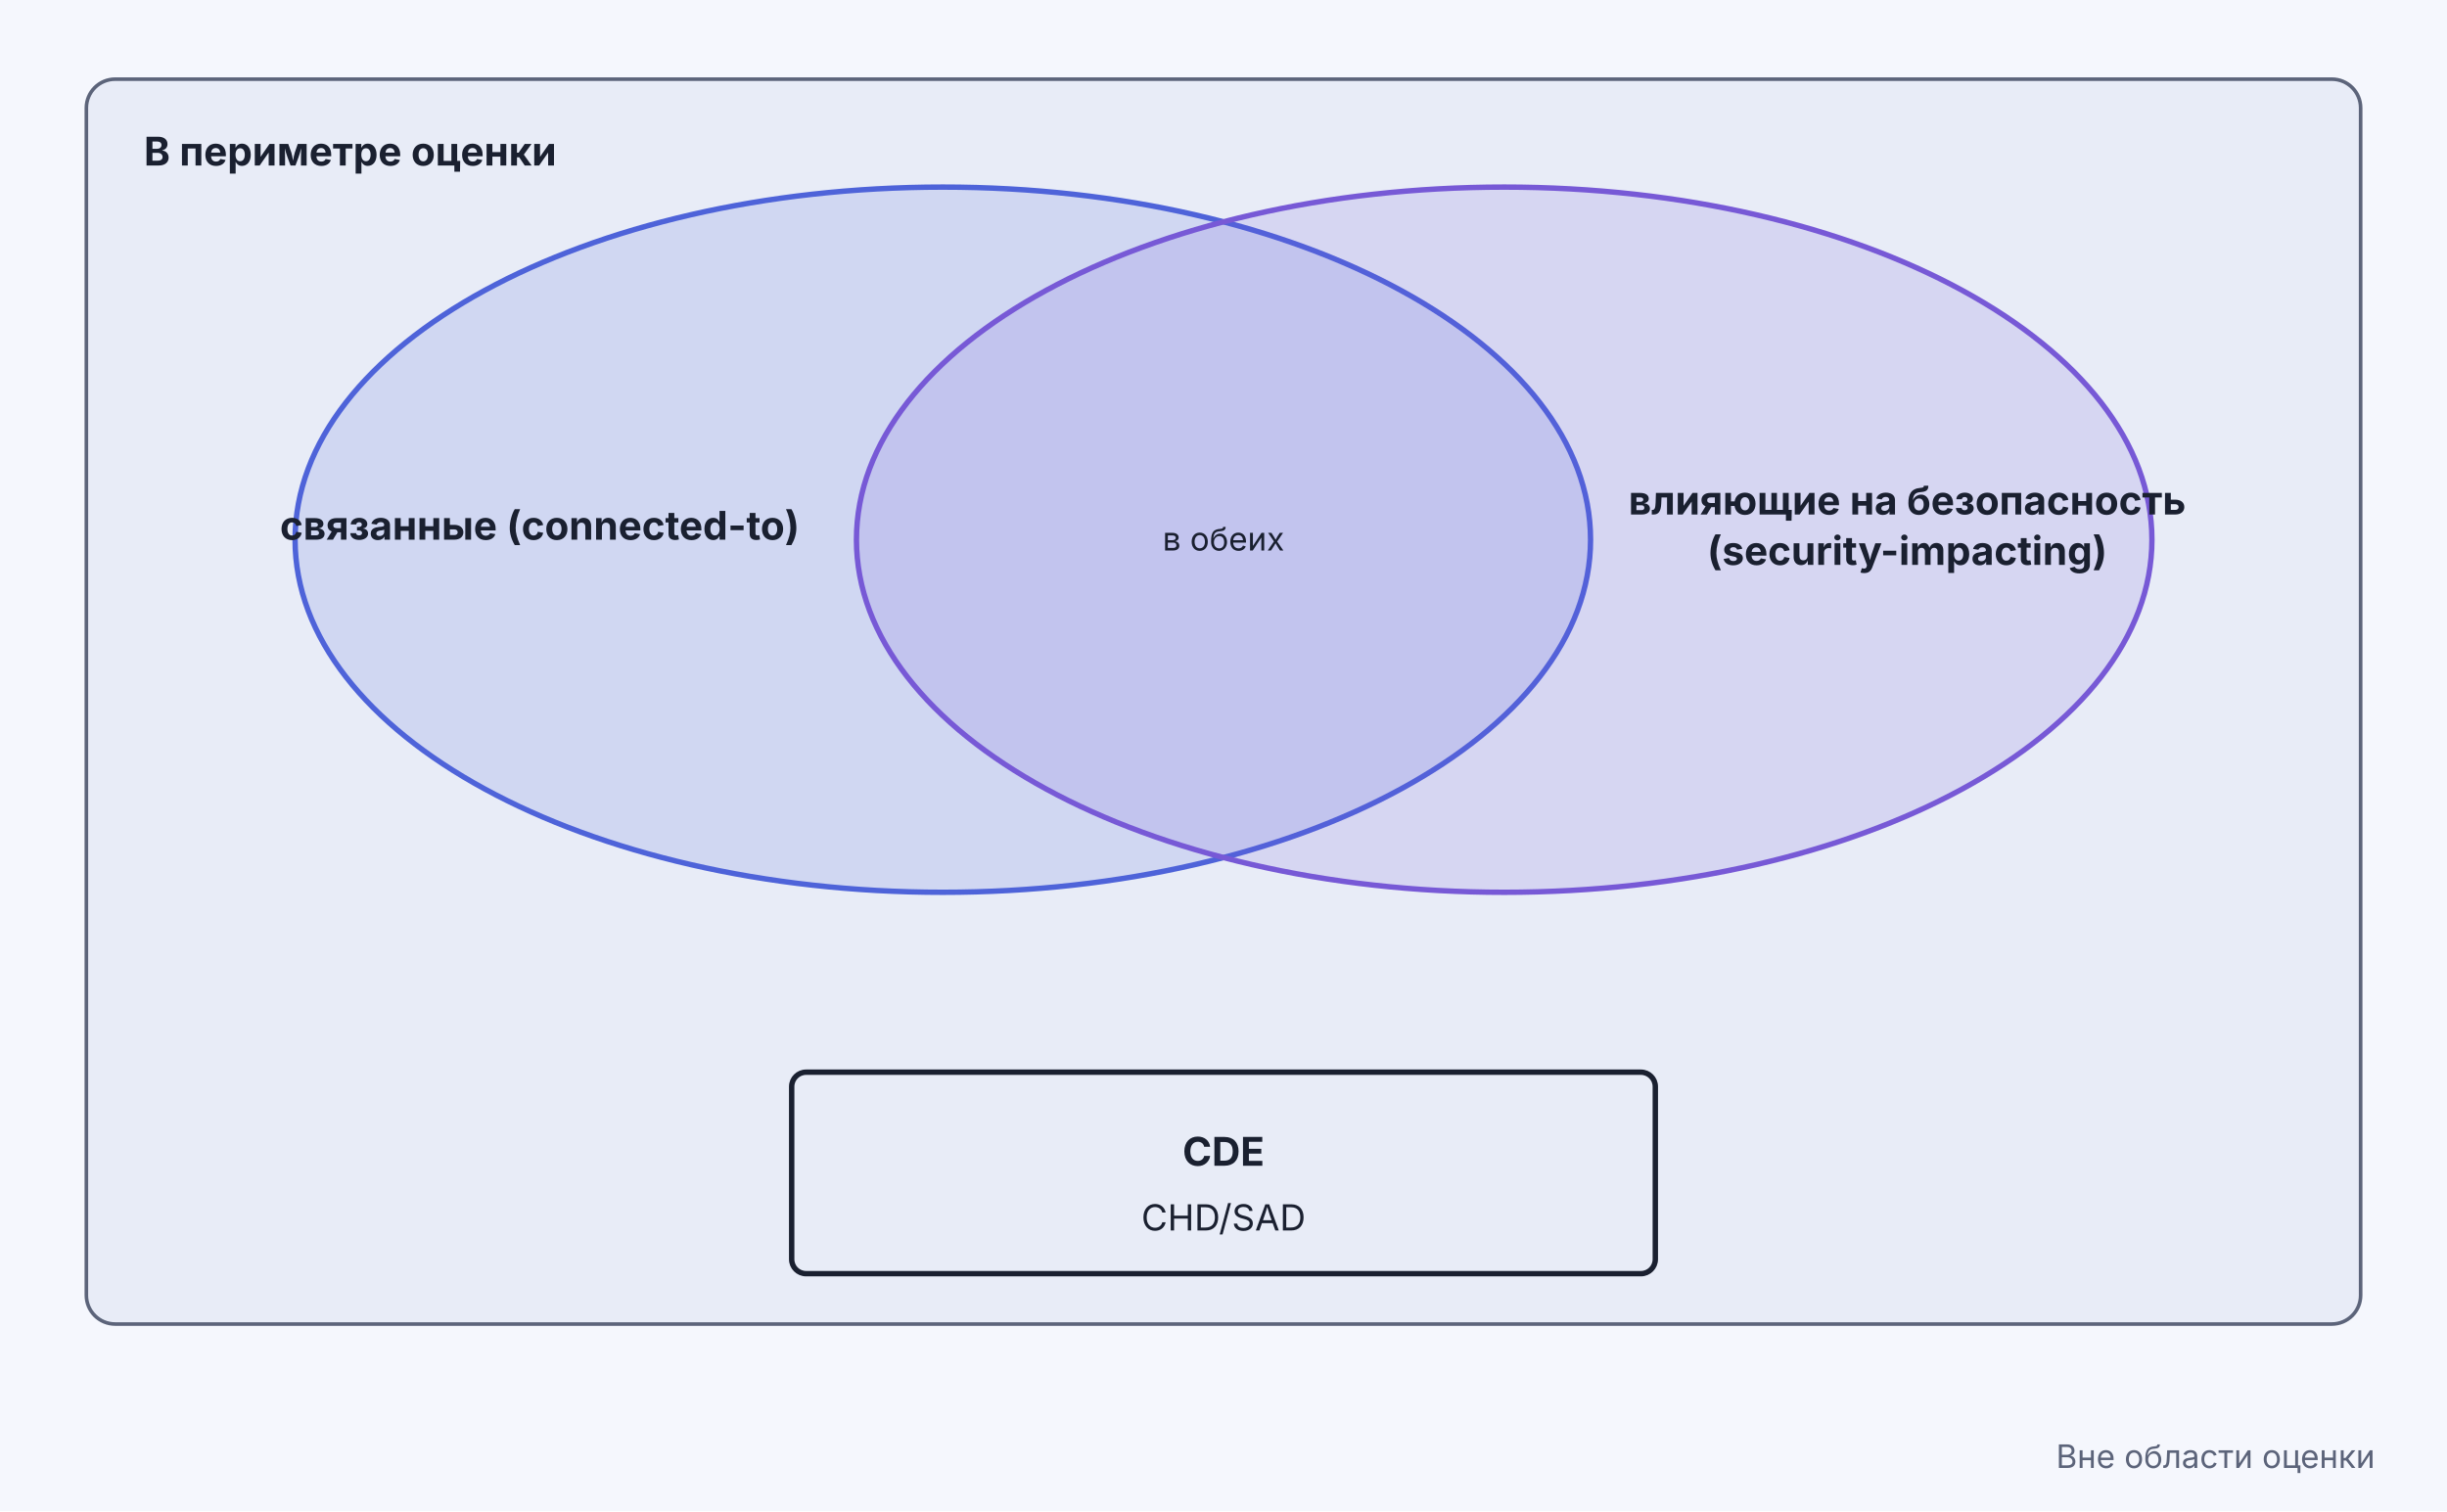
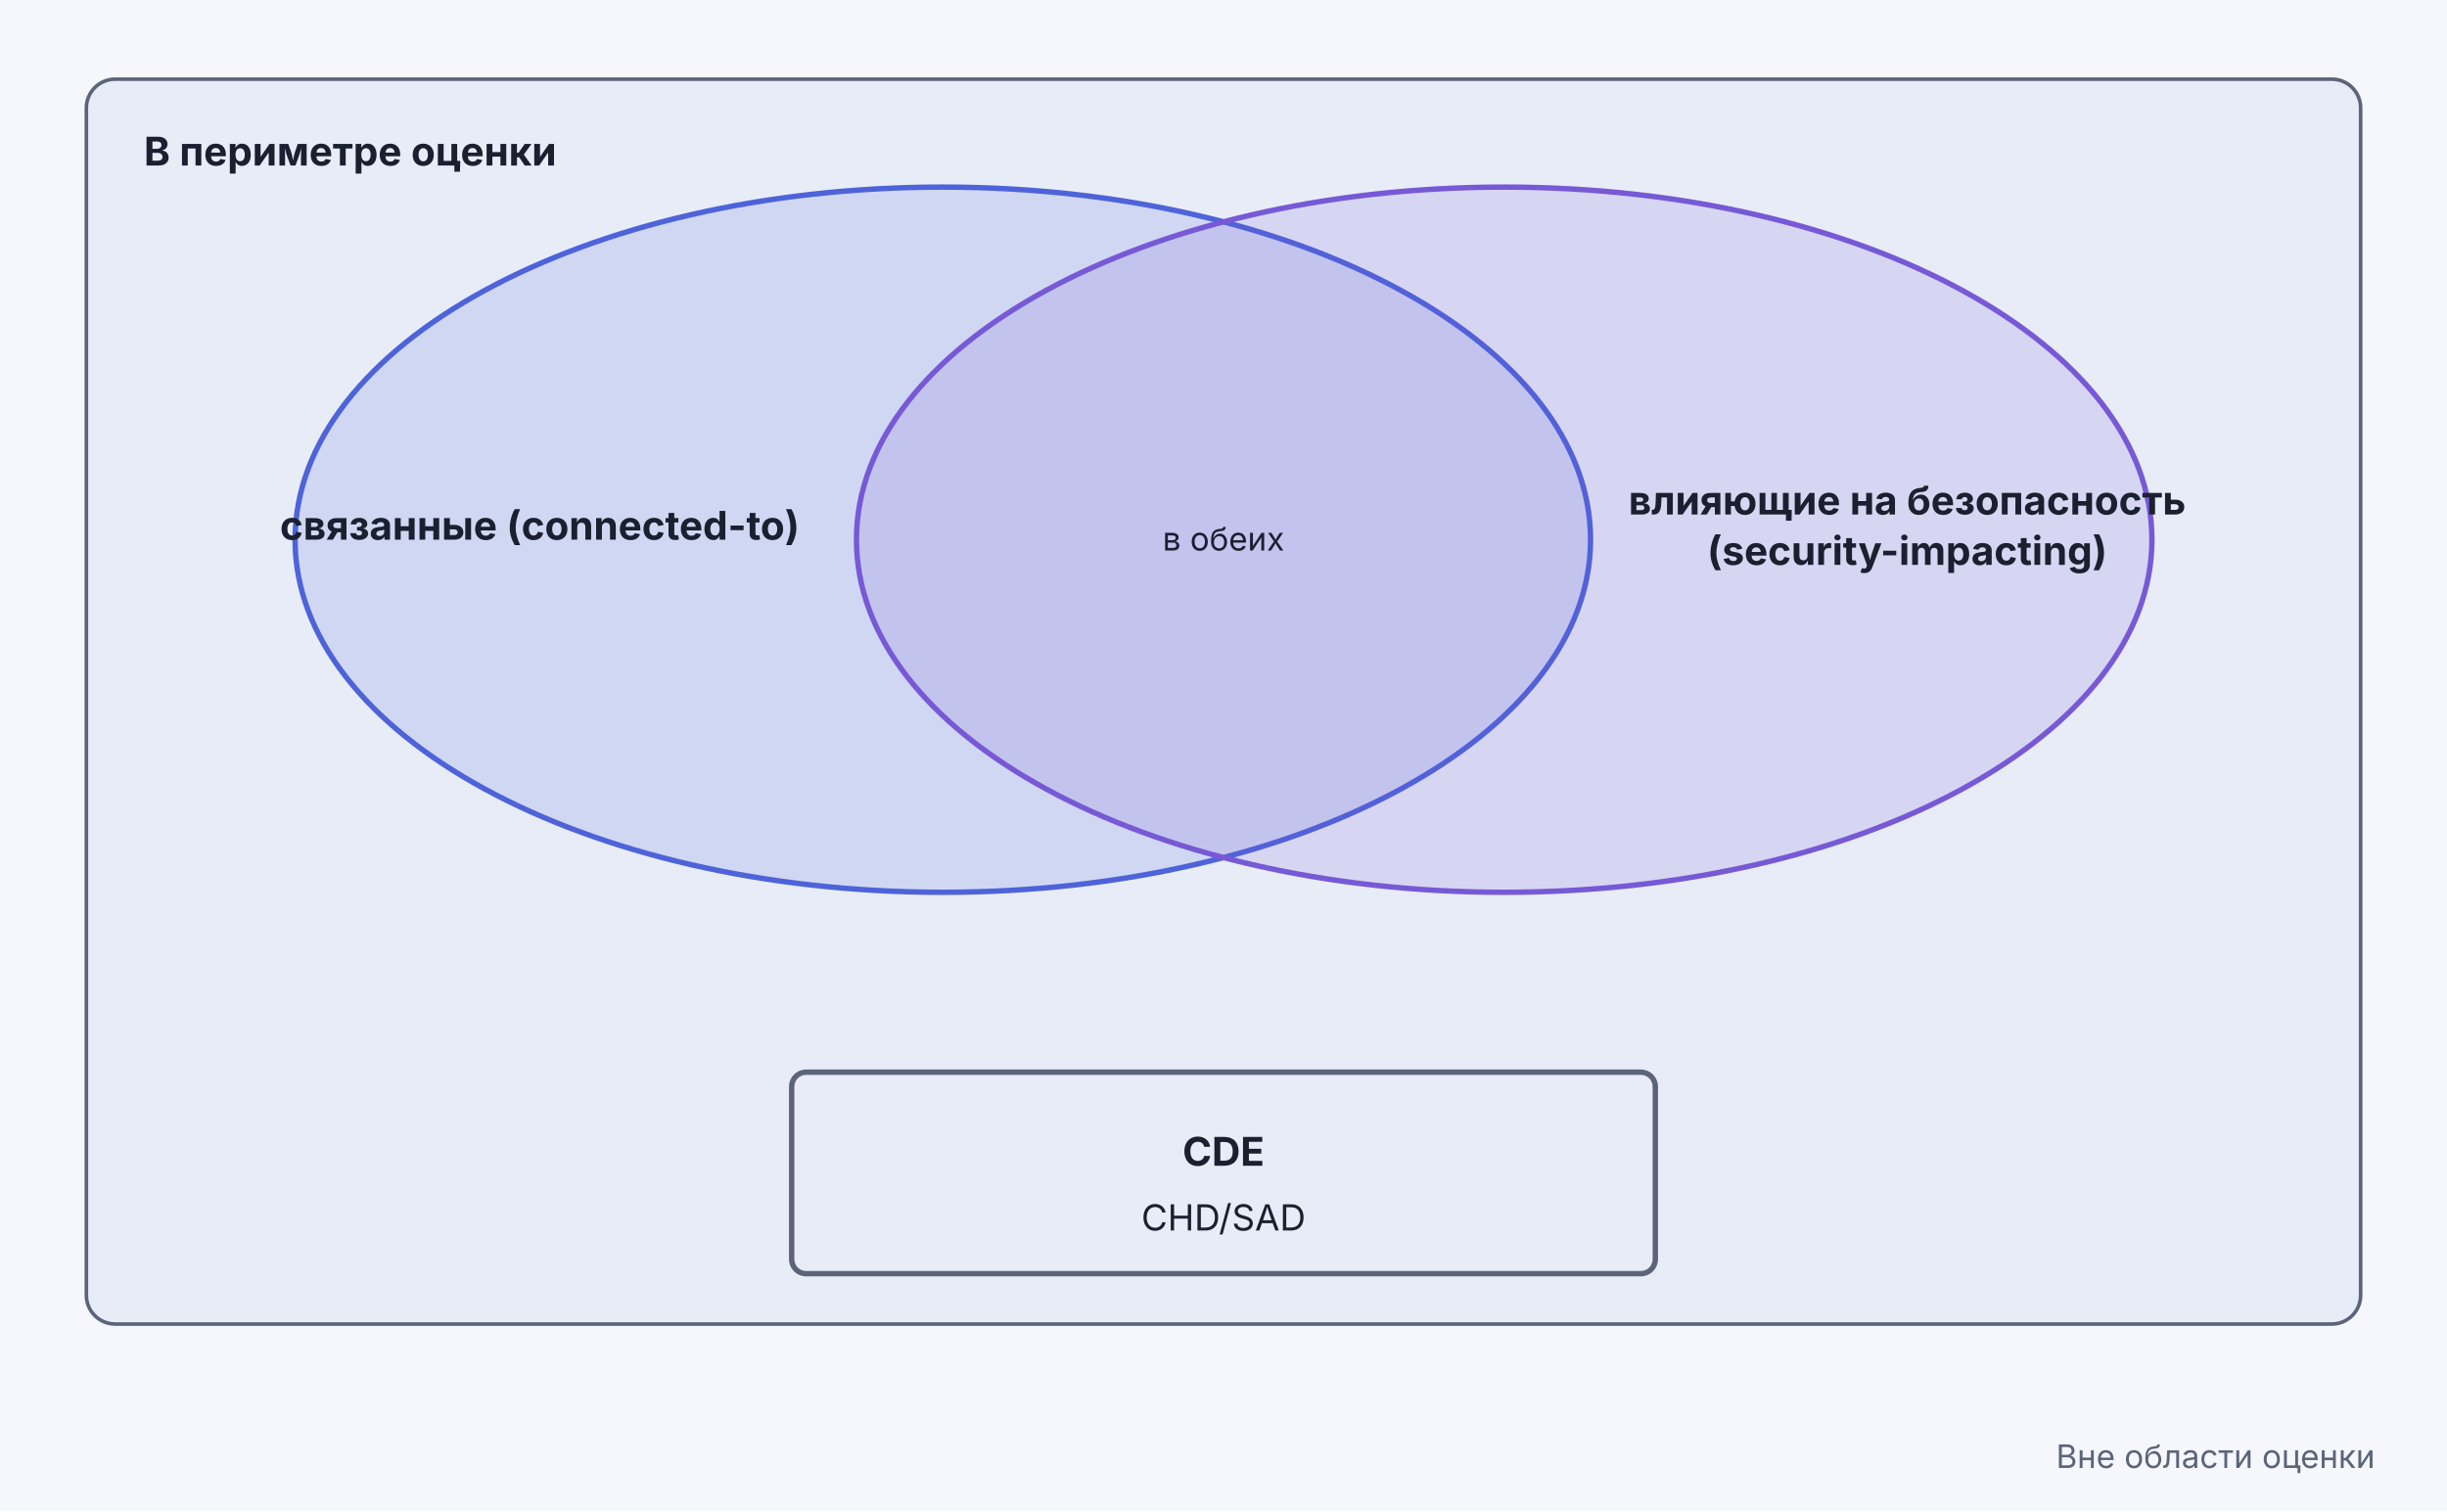
<svg xmlns="http://www.w3.org/2000/svg" viewBox="0 0 680 420" width="680" height="420">
-   <defs>
-     <marker id="arr-AccentA" viewBox="0 0 10 10" refX="9" refY="5" markerWidth="5" markerHeight="5" orient="auto">
-       <path d="M0,0 L10,5 L0,10 Z" fill="#4E63D9" />
-     </marker>
-     <marker id="arr-AccentB" viewBox="0 0 10 10" refX="9" refY="5" markerWidth="5" markerHeight="5" orient="auto">
-       <path d="M0,0 L10,5 L0,10 Z" fill="#7759D6" />
-     </marker>
-     <marker id="arr-Good" viewBox="0 0 10 10" refX="9" refY="5" markerWidth="5" markerHeight="5" orient="auto">
-       <path d="M0,0 L10,5 L0,10 Z" fill="#2F8B67" />
-     </marker>
-     <marker id="arr-Warn" viewBox="0 0 10 10" refX="9" refY="5" markerWidth="5" markerHeight="5" orient="auto">
-       <path d="M0,0 L10,5 L0,10 Z" fill="#B8821C" />
-     </marker>
-     <marker id="arr-Bad" viewBox="0 0 10 10" refX="9" refY="5" markerWidth="5" markerHeight="5" orient="auto">
-       <path d="M0,0 L10,5 L0,10 Z" fill="#C15462" />
-     </marker>
-     <marker id="arr-Muted" viewBox="0 0 10 10" refX="9" refY="5" markerWidth="5" markerHeight="5" orient="auto">
-       <path d="M0,0 L10,5 L0,10 Z" fill="#5C647A" />
-     </marker>
-   </defs>
  <rect x="0" y="0" width="680" height="420" fill="#F5F7FD" />
  <text x="660" y="408" text-anchor="end" font-family="Inter, -apple-system, BlinkMacSystemFont, 'Helvetica Neue', Arial, sans-serif" font-size="9px" fill="#5C647A">Вне области оценки</text>
  <rect x="24" y="22" width="632" height="346" rx="8" fill="#E8ECF7" stroke="#5C647A" stroke-width="1" />
  <text x="40" y="46" font-family="Inter, -apple-system, BlinkMacSystemFont, 'Helvetica Neue', Arial, sans-serif" font-size="11px" font-weight="bold" fill="#1A2030">В периметре оценки</text>
  <ellipse cx="262" cy="150" rx="180" ry="98" fill="#4E63D9" fill-opacity="0.15" stroke="#4E63D9" stroke-width="1.5" />
  <ellipse cx="418" cy="150" rx="180" ry="98" fill="#7759D6" fill-opacity="0.15" stroke="#7759D6" stroke-width="1.5" />
  <text x="150" y="150" text-anchor="middle" font-family="Inter, -apple-system, BlinkMacSystemFont, 'Helvetica Neue', Arial, sans-serif" font-size="11px" font-weight="bold" fill="#1A2030">связанные (connected-to)</text>
  <text x="530" y="143" text-anchor="middle" font-family="Inter, -apple-system, BlinkMacSystemFont, 'Helvetica Neue', Arial, sans-serif" font-size="11px" font-weight="bold" fill="#1A2030">влияющие на безопасность</text>
  <text x="530" y="157" text-anchor="middle" font-family="Inter, -apple-system, BlinkMacSystemFont, 'Helvetica Neue', Arial, sans-serif" font-size="11px" font-weight="bold" fill="#1A2030">(security-impacting)</text>
  <text x="340" y="153" text-anchor="middle" font-family="Inter, -apple-system, BlinkMacSystemFont, 'Helvetica Neue', Arial, sans-serif" font-size="9px" fill="#1A2030">в обеих</text>
-   <rect x="220" y="298" width="240" height="56" rx="4" fill="#E8ECF7" stroke="#1A2030" stroke-width="1.5" />
+   <rect x="220" y="298" width="240" height="56" rx="4" fill="#E8ECF7" stroke="#5C647A" stroke-width="1.5" />
  <text x="340" y="324" text-anchor="middle" font-family="Inter, -apple-system, BlinkMacSystemFont, 'Helvetica Neue', Arial, sans-serif" font-size="11px" font-weight="bold" fill="#1A2030">CDE</text>
  <text x="340" y="342" text-anchor="middle" font-family="Inter, -apple-system, BlinkMacSystemFont, 'Helvetica Neue', Arial, sans-serif" font-size="10px" fill="#1A2030">CHD/SAD</text>
</svg>
